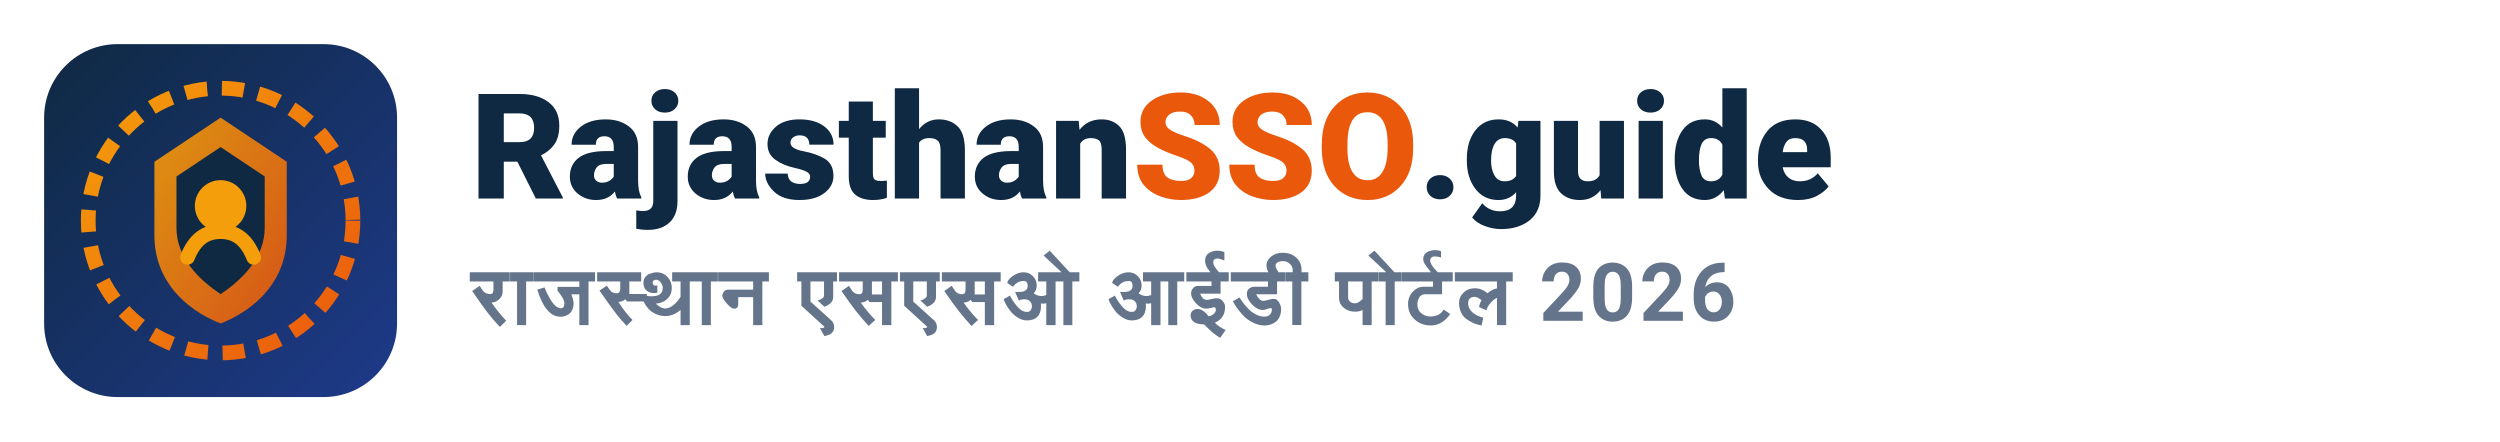
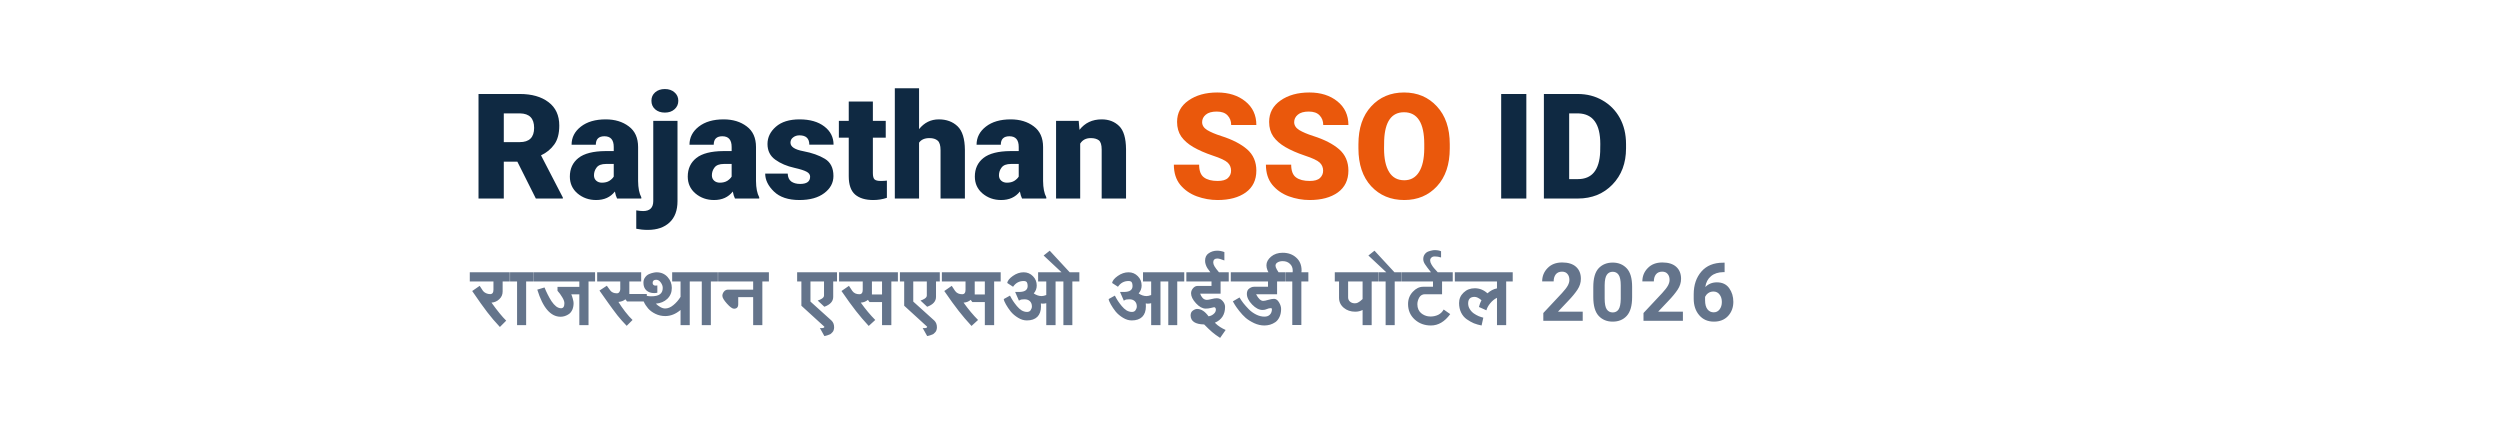
<svg xmlns="http://www.w3.org/2000/svg" viewBox="0 0 340 60" width="340" height="60">
  <defs>
    <linearGradient id="shieldGrad" x1="0%" y1="0%" x2="100%" y2="100%">
      <stop offset="0%" stop-color="#0f2942" />
      <stop offset="100%" stop-color="#1e3a8a" />
    </linearGradient>
    <linearGradient id="goldGrad" x1="0%" y1="0%" x2="100%" y2="100%">
      <stop offset="0%" stop-color="#f59e0b" />
      <stop offset="100%" stop-color="#ea580c" />
    </linearGradient>
  </defs>
-   <g transform="translate(6, 6)">
-     <rect width="48" height="48" rx="10" fill="url(#shieldGrad)" />
-     <circle cx="24" cy="24" r="18" fill="none" stroke="url(#goldGrad)" stroke-width="2" stroke-dasharray="3,2" />
-     <path d="M24 10 L33 16 L33 26 C33 32 29 36 24 38 C19 36 15 32 15 26 L15 16 Z" fill="url(#goldGrad)" opacity="0.9" />
-     <path d="M24 14 L30 18 L30 25 C30 29 27 32 24 34 C21 32 18 29 18 25 L18 18 Z" fill="#0f2942" />
-     <circle cx="24" cy="22" r="3.5" fill="#f59e0b" />
-     <path d="M19.5 29 C20.5 26.5 22 25.5 24 25.5 C26 25.5 27.5 26.5 28.5 29" stroke="#f59e0b" stroke-width="2" stroke-linecap="round" fill="none" />
-   </g>
-   <text x="64" y="27" font-family="-apple-system, BlinkMacSystemFont, 'Segoe UI', Roboto, Helvetica, Arial, sans-serif" font-weight="800" font-size="20" fill="#0f2942">Rajasthan<tspan fill="#ea580c">SSO</tspan>.guide</text>
+   <text x="64" y="27" font-family="-apple-system, BlinkMacSystemFont, 'Segoe UI', Roboto, Helvetica, Arial, sans-serif" font-weight="800" font-size="20" fill="#0f2942">Rajasthan <tspan fill="#ea580c">SSO</tspan> ID</text>
  <text x="64" y="44" font-family="-apple-system, BlinkMacSystemFont, 'Segoe UI', Roboto, Helvetica, Arial, sans-serif" font-weight="600" font-size="11" fill="#64748b" letter-spacing="0.5">राजस्थान एसएसओ आईडी पोर्टल 2026</text>
</svg>
